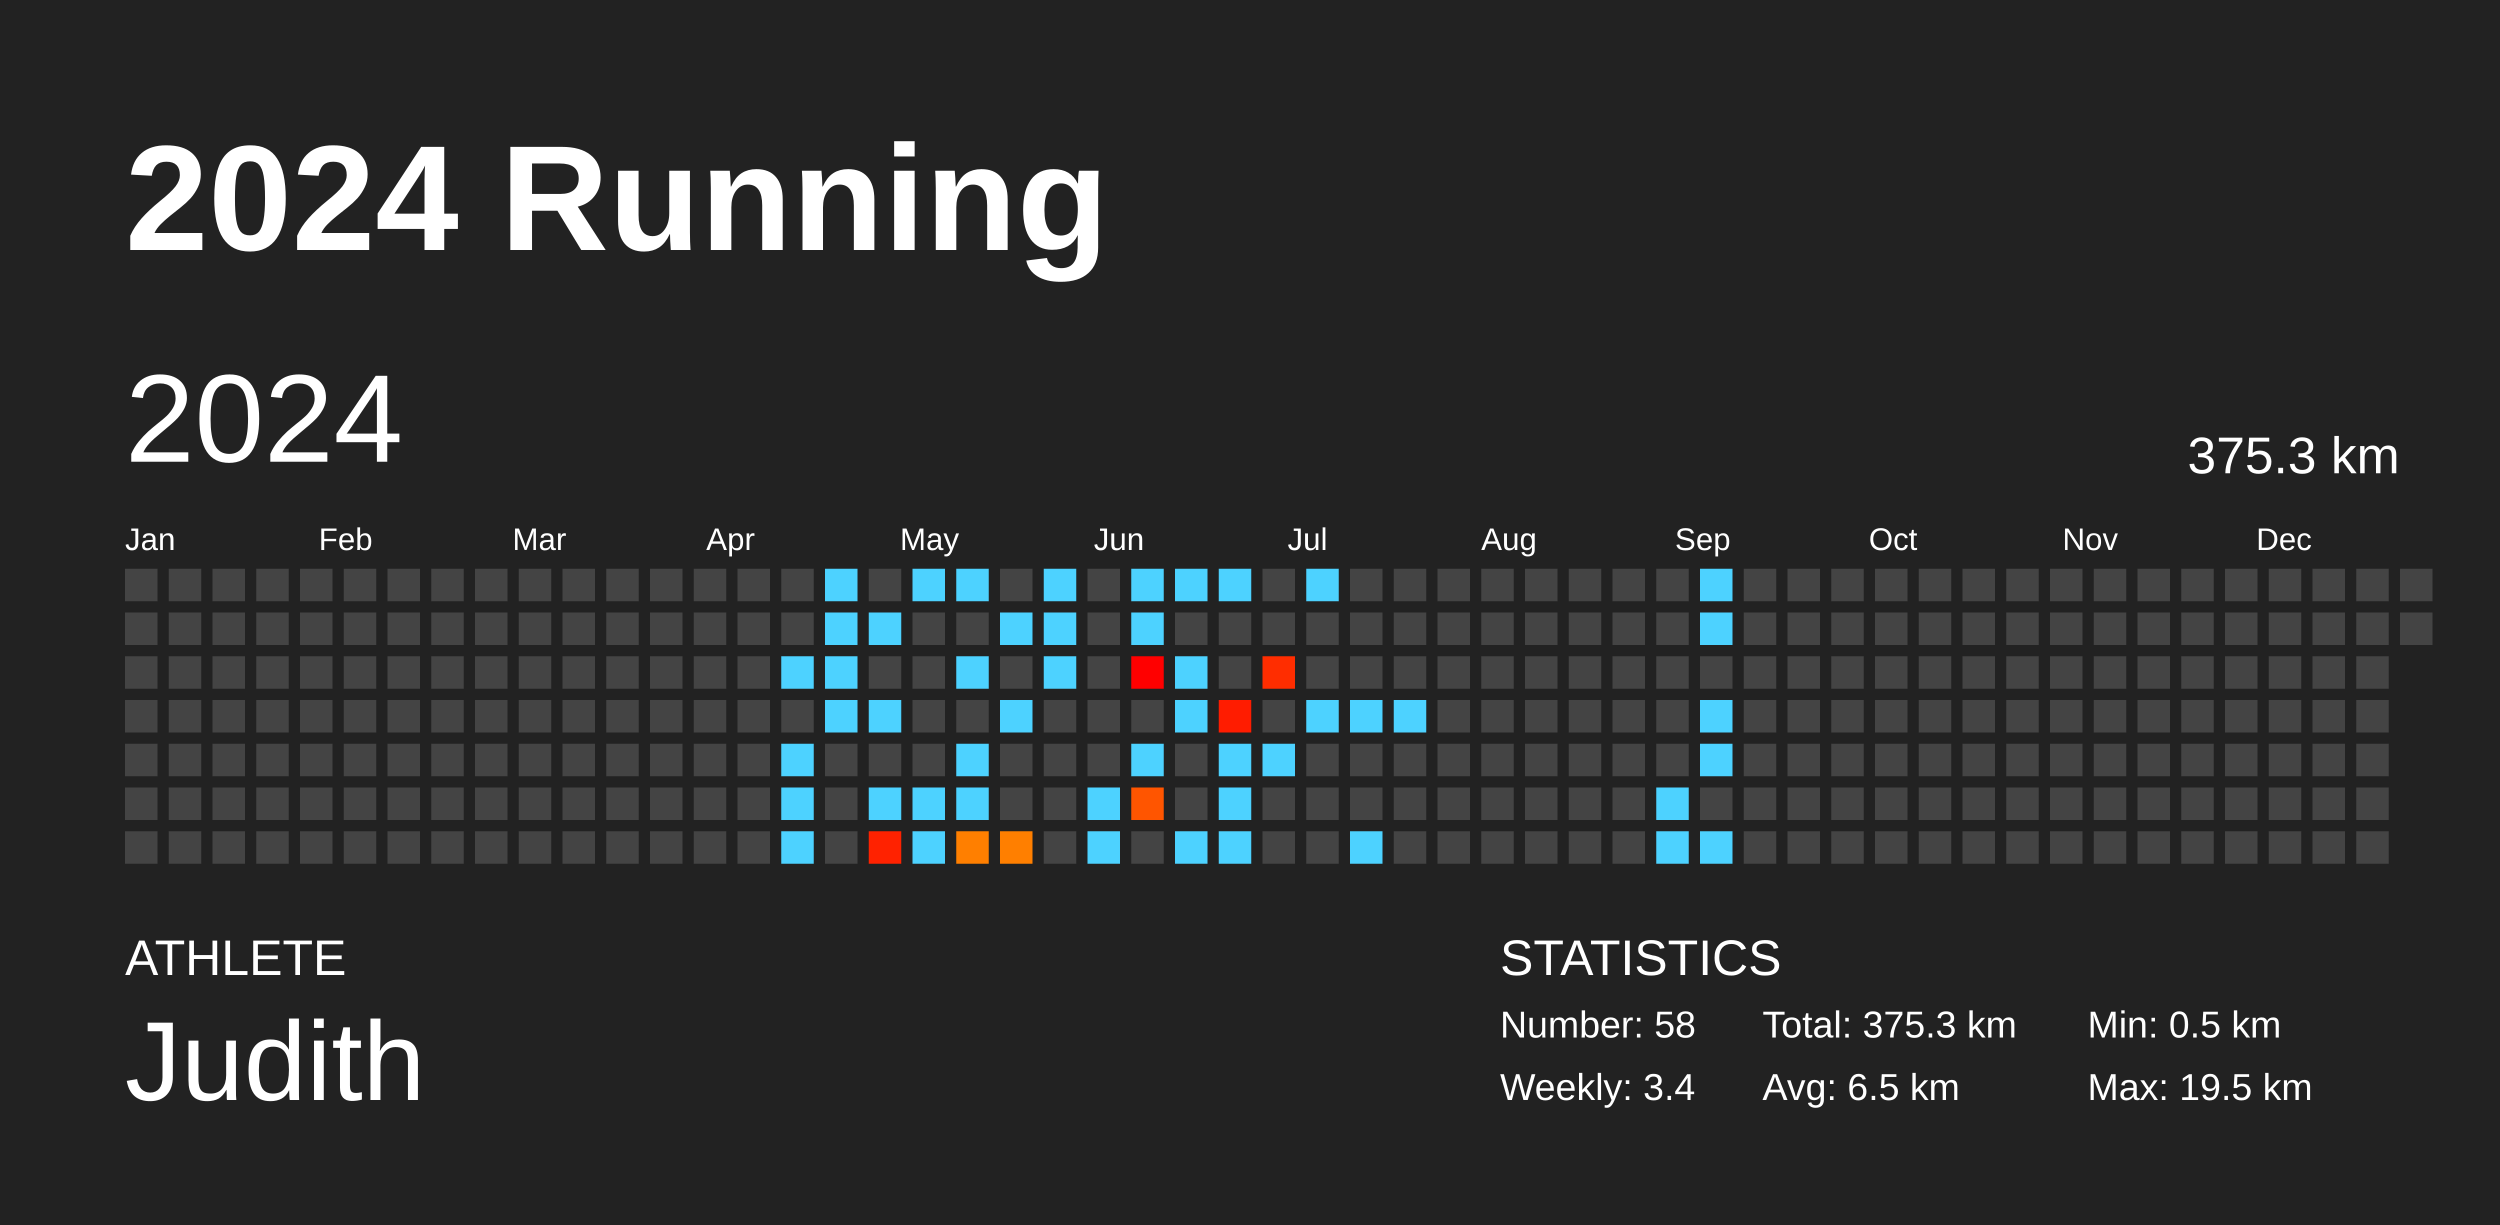
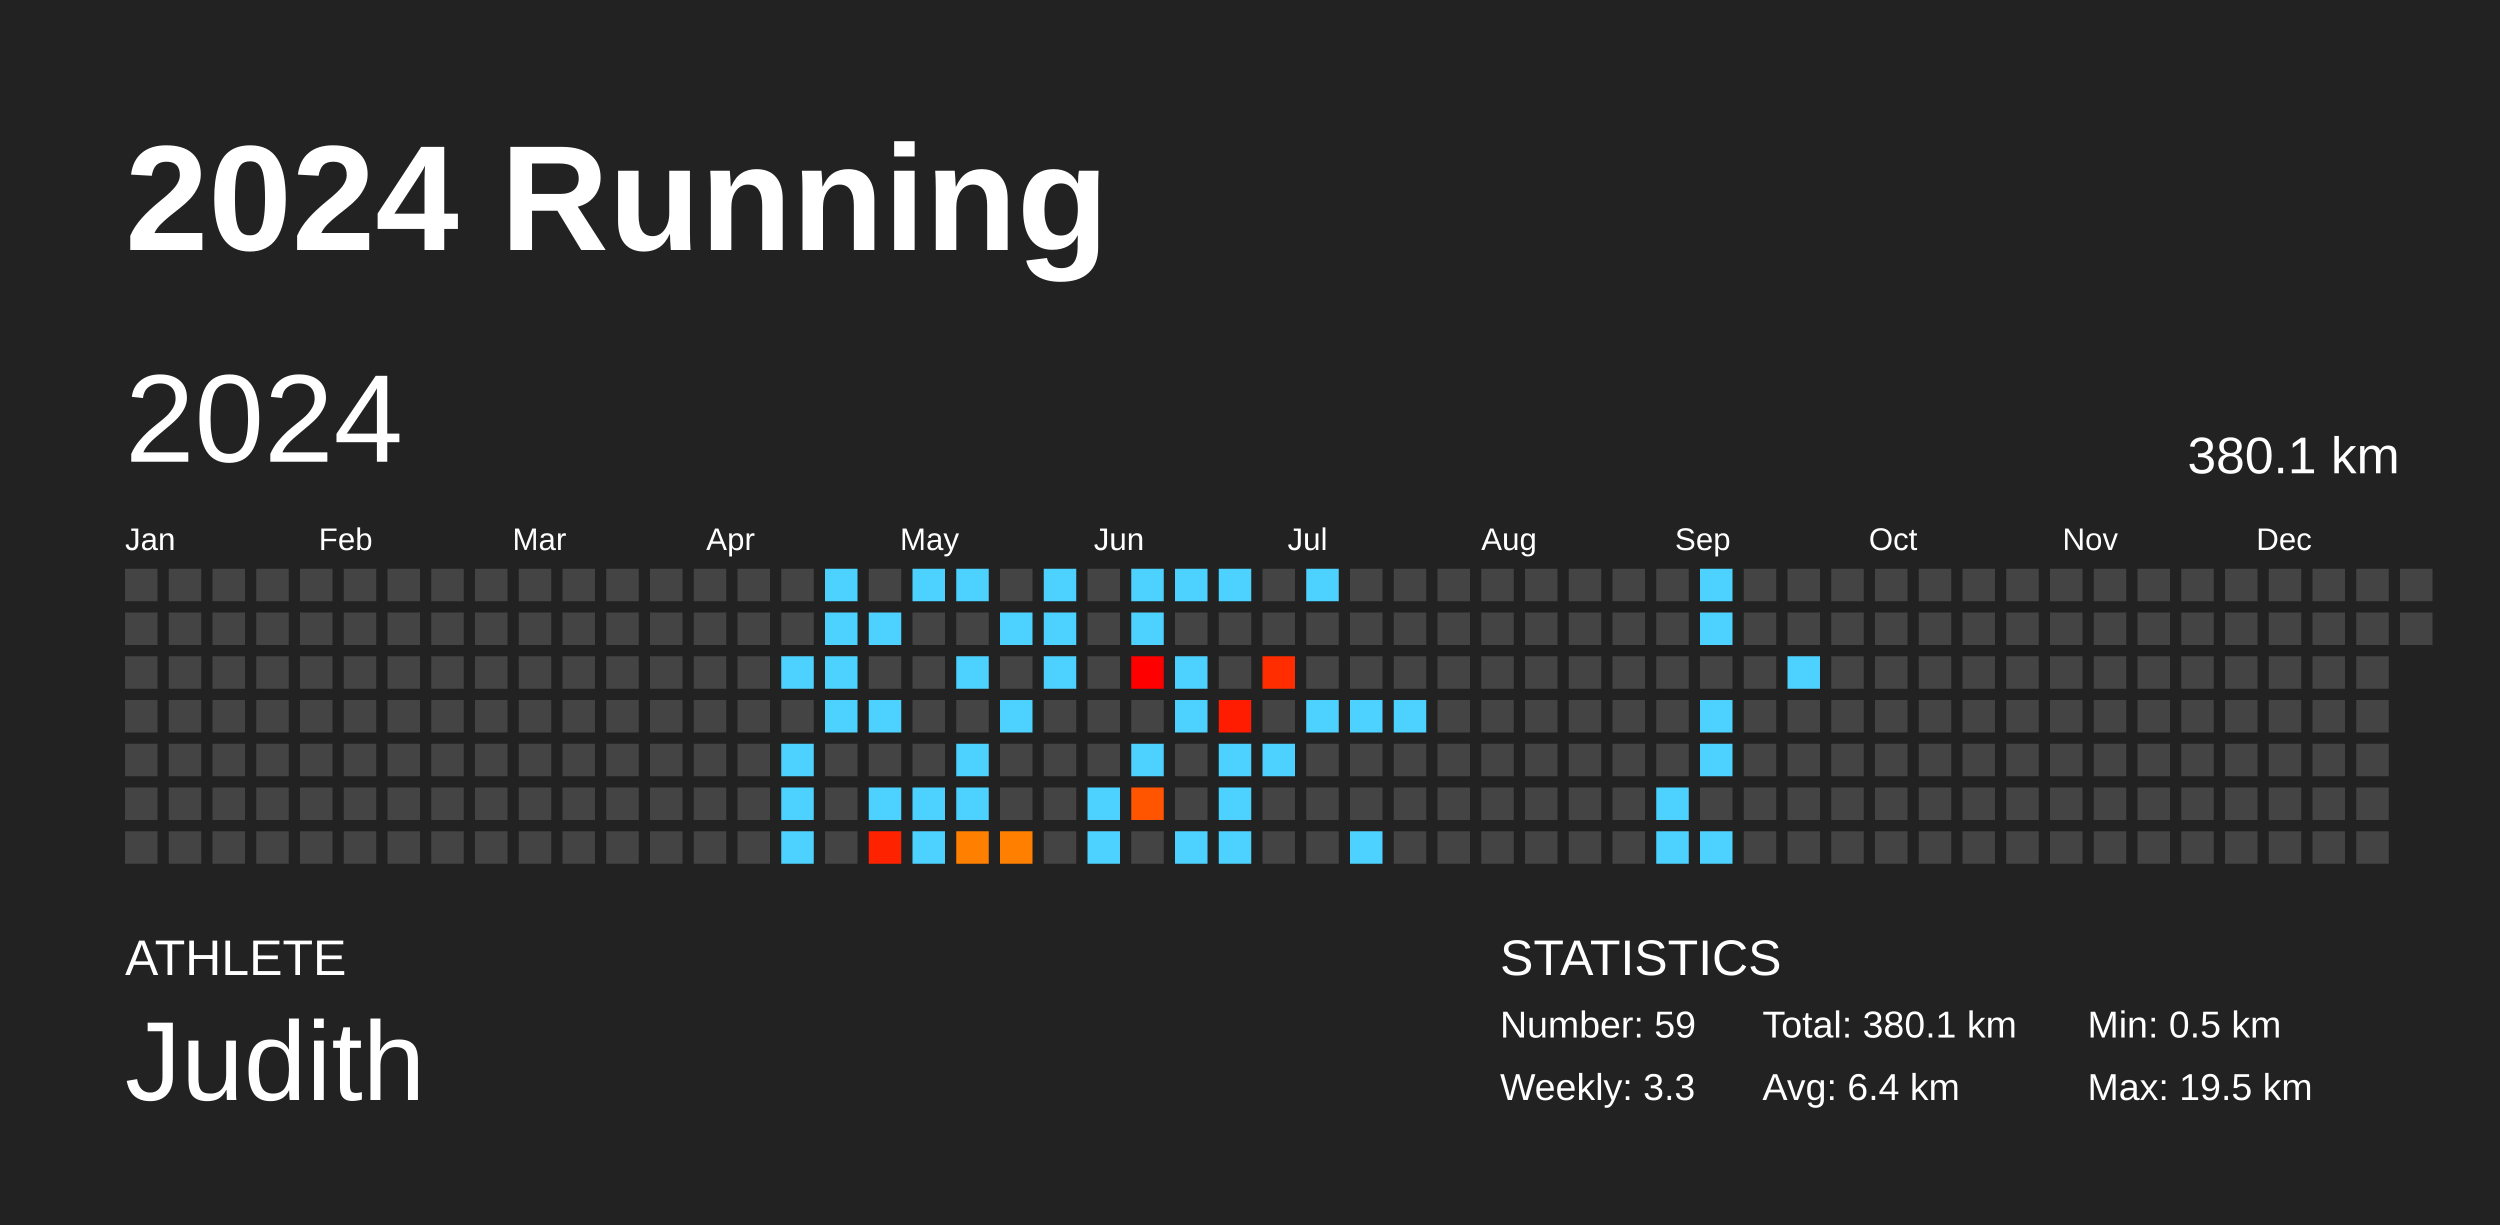
<svg xmlns="http://www.w3.org/2000/svg" baseProfile="full" height="98mm" version="1.1" viewBox="0,0,200,98" width="200mm">
  <defs />
  <rect fill="#222222" height="98" width="200" x="0" y="0" />
  <text fill="#FFFFFF" style="font-size:12px; font-family:Arial; font-weight:bold;" x="10" y="20">2024 Running</text>
  <text fill="#FFFFFF" style="font-size:4px; font-family:Arial" x="10" y="78">ATHLETE</text>
  <text fill="#FFFFFF" style="font-size:9px; font-family:Arial" x="10" y="88">Judith</text>
  <text fill="#FFFFFF" style="font-size:4px; font-family:Arial" x="120" y="78">STATISTICS</text>
-   <text fill="#FFFFFF" style="font-size:3px; font-family:Arial" x="120" y="83">Number: 58</text>
-   <text fill="#FFFFFF" style="font-size:3px; font-family:Arial" x="120" y="88">Weekly: 3.4</text>
-   <text fill="#FFFFFF" style="font-size:3px; font-family:Arial" x="141" y="83">Total: 375.3 km</text>
-   <text fill="#FFFFFF" style="font-size:3px; font-family:Arial" x="141" y="88">Avg: 6.5 km</text>
+   <text fill="#FFFFFF" style="font-size:3px; font-family:Arial" x="120" y="83">Number: 59</text>
+   <text fill="#FFFFFF" style="font-size:3px; font-family:Arial" x="120" y="88">Weekly: 3.3</text>
+   <text fill="#FFFFFF" style="font-size:3px; font-family:Arial" x="141" y="83">Total: 380.1 km</text>
+   <text fill="#FFFFFF" style="font-size:3px; font-family:Arial" x="141" y="88">Avg: 6.4 km</text>
  <text fill="#FFFFFF" style="font-size:3px; font-family:Arial" x="167" y="83">Min: 0.5 km</text>
  <text fill="#FFFFFF" style="font-size:3px; font-family:Arial" x="167" y="88">Max: 19.5 km</text>
  <text dominant-baseline="hanging" fill="#FFFFFF" style="font-size:10.0px; font-family:Arial;" x="10" y="30">2024</text>
-   <text dominant-baseline="hanging" fill="#FFFFFF" style="font-size:4.125px; font-family:Arial;" x="175" y="35">375.3 km</text>
+   <text dominant-baseline="hanging" fill="#FFFFFF" style="font-size:4.125px; font-family:Arial;" x="175" y="35">380.1 km</text>
  <text fill="#FFFFFF" style="font-size:2.5px; font-family:Arial" x="10.0" y="44">Jan</text>
  <text fill="#FFFFFF" style="font-size:2.5px; font-family:Arial" x="25.5" y="44">Feb</text>
  <text fill="#FFFFFF" style="font-size:2.5px; font-family:Arial" x="41.0" y="44">Mar</text>
  <text fill="#FFFFFF" style="font-size:2.5px; font-family:Arial" x="56.5" y="44">Apr</text>
  <text fill="#FFFFFF" style="font-size:2.5px; font-family:Arial" x="72.0" y="44">May</text>
  <text fill="#FFFFFF" style="font-size:2.5px; font-family:Arial" x="87.5" y="44">Jun</text>
  <text fill="#FFFFFF" style="font-size:2.5px; font-family:Arial" x="103.0" y="44">Jul</text>
  <text fill="#FFFFFF" style="font-size:2.5px; font-family:Arial" x="118.5" y="44">Aug</text>
  <text fill="#FFFFFF" style="font-size:2.5px; font-family:Arial" x="134.0" y="44">Sep</text>
  <text fill="#FFFFFF" style="font-size:2.5px; font-family:Arial" x="149.5" y="44">Oct</text>
  <text fill="#FFFFFF" style="font-size:2.5px; font-family:Arial" x="165.0" y="44">Nov</text>
  <text fill="#FFFFFF" style="font-size:2.5px; font-family:Arial" x="180.5" y="44">Dec</text>
  <rect fill="#444444" height="2.6" width="2.6" x="10.0" y="45.5" />
  <rect fill="#444444" height="2.6" width="2.6" x="10.0" y="49.0" />
  <rect fill="#444444" height="2.6" width="2.6" x="10.0" y="52.5" />
  <rect fill="#444444" height="2.6" width="2.6" x="10.0" y="56.0" />
  <rect fill="#444444" height="2.6" width="2.6" x="10.0" y="59.5" />
  <rect fill="#444444" height="2.6" width="2.6" x="10.0" y="63.0" />
  <rect fill="#444444" height="2.6" width="2.6" x="10.0" y="66.5" />
  <rect fill="#444444" height="2.6" width="2.6" x="13.5" y="45.5" />
  <rect fill="#444444" height="2.6" width="2.6" x="13.5" y="49.0" />
  <rect fill="#444444" height="2.6" width="2.6" x="13.5" y="52.5" />
  <rect fill="#444444" height="2.6" width="2.6" x="13.5" y="56.0" />
  <rect fill="#444444" height="2.6" width="2.6" x="13.5" y="59.5" />
  <rect fill="#444444" height="2.6" width="2.6" x="13.5" y="63.0" />
  <rect fill="#444444" height="2.6" width="2.6" x="13.5" y="66.5" />
  <rect fill="#444444" height="2.6" width="2.6" x="17.0" y="45.5" />
  <rect fill="#444444" height="2.6" width="2.6" x="17.0" y="49.0" />
  <rect fill="#444444" height="2.6" width="2.6" x="17.0" y="52.5" />
  <rect fill="#444444" height="2.6" width="2.6" x="17.0" y="56.0" />
  <rect fill="#444444" height="2.6" width="2.6" x="17.0" y="59.5" />
  <rect fill="#444444" height="2.6" width="2.6" x="17.0" y="63.0" />
  <rect fill="#444444" height="2.6" width="2.6" x="17.0" y="66.5" />
  <rect fill="#444444" height="2.6" width="2.6" x="20.5" y="45.5" />
  <rect fill="#444444" height="2.6" width="2.6" x="20.5" y="49.0" />
  <rect fill="#444444" height="2.6" width="2.6" x="20.5" y="52.5" />
  <rect fill="#444444" height="2.6" width="2.6" x="20.5" y="56.0" />
  <rect fill="#444444" height="2.6" width="2.6" x="20.5" y="59.5" />
  <rect fill="#444444" height="2.6" width="2.6" x="20.5" y="63.0" />
  <rect fill="#444444" height="2.6" width="2.6" x="20.5" y="66.5" />
  <rect fill="#444444" height="2.6" width="2.6" x="24.0" y="45.5" />
  <rect fill="#444444" height="2.6" width="2.6" x="24.0" y="49.0" />
  <rect fill="#444444" height="2.6" width="2.6" x="24.0" y="52.5" />
  <rect fill="#444444" height="2.6" width="2.6" x="24.0" y="56.0" />
  <rect fill="#444444" height="2.6" width="2.6" x="24.0" y="59.5" />
  <rect fill="#444444" height="2.6" width="2.6" x="24.0" y="63.0" />
  <rect fill="#444444" height="2.6" width="2.6" x="24.0" y="66.5" />
  <rect fill="#444444" height="2.6" width="2.6" x="27.5" y="45.5" />
  <rect fill="#444444" height="2.6" width="2.6" x="27.5" y="49.0" />
  <rect fill="#444444" height="2.6" width="2.6" x="27.5" y="52.5" />
  <rect fill="#444444" height="2.6" width="2.6" x="27.5" y="56.0" />
  <rect fill="#444444" height="2.6" width="2.6" x="27.5" y="59.5" />
  <rect fill="#444444" height="2.6" width="2.6" x="27.5" y="63.0" />
  <rect fill="#444444" height="2.6" width="2.6" x="27.5" y="66.5" />
  <rect fill="#444444" height="2.6" width="2.6" x="31.0" y="45.5" />
  <rect fill="#444444" height="2.6" width="2.6" x="31.0" y="49.0" />
  <rect fill="#444444" height="2.6" width="2.6" x="31.0" y="52.5" />
  <rect fill="#444444" height="2.6" width="2.6" x="31.0" y="56.0" />
  <rect fill="#444444" height="2.6" width="2.6" x="31.0" y="59.5" />
  <rect fill="#444444" height="2.6" width="2.6" x="31.0" y="63.0" />
  <rect fill="#444444" height="2.6" width="2.6" x="31.0" y="66.5" />
  <rect fill="#444444" height="2.6" width="2.6" x="34.5" y="45.5" />
  <rect fill="#444444" height="2.6" width="2.6" x="34.5" y="49.0" />
  <rect fill="#444444" height="2.6" width="2.6" x="34.5" y="52.5" />
  <rect fill="#444444" height="2.6" width="2.6" x="34.5" y="56.0" />
  <rect fill="#444444" height="2.6" width="2.6" x="34.5" y="59.5" />
  <rect fill="#444444" height="2.6" width="2.6" x="34.5" y="63.0" />
  <rect fill="#444444" height="2.6" width="2.6" x="34.5" y="66.5" />
  <rect fill="#444444" height="2.6" width="2.6" x="38.0" y="45.5" />
  <rect fill="#444444" height="2.6" width="2.6" x="38.0" y="49.0" />
  <rect fill="#444444" height="2.6" width="2.6" x="38.0" y="52.5" />
  <rect fill="#444444" height="2.6" width="2.6" x="38.0" y="56.0" />
  <rect fill="#444444" height="2.6" width="2.6" x="38.0" y="59.5" />
  <rect fill="#444444" height="2.6" width="2.6" x="38.0" y="63.0" />
  <rect fill="#444444" height="2.6" width="2.6" x="38.0" y="66.5" />
  <rect fill="#444444" height="2.6" width="2.6" x="41.5" y="45.5" />
  <rect fill="#444444" height="2.6" width="2.6" x="41.5" y="49.0" />
  <rect fill="#444444" height="2.6" width="2.6" x="41.5" y="52.5" />
  <rect fill="#444444" height="2.6" width="2.6" x="41.5" y="56.0" />
  <rect fill="#444444" height="2.6" width="2.6" x="41.5" y="59.5" />
  <rect fill="#444444" height="2.6" width="2.6" x="41.5" y="63.0" />
  <rect fill="#444444" height="2.6" width="2.6" x="41.5" y="66.5" />
  <rect fill="#444444" height="2.6" width="2.6" x="45.0" y="45.5" />
  <rect fill="#444444" height="2.6" width="2.6" x="45.0" y="49.0" />
  <rect fill="#444444" height="2.6" width="2.6" x="45.0" y="52.5" />
  <rect fill="#444444" height="2.6" width="2.6" x="45.0" y="56.0" />
  <rect fill="#444444" height="2.6" width="2.6" x="45.0" y="59.5" />
  <rect fill="#444444" height="2.6" width="2.6" x="45.0" y="63.0" />
  <rect fill="#444444" height="2.6" width="2.6" x="45.0" y="66.5" />
  <rect fill="#444444" height="2.6" width="2.6" x="48.5" y="45.5" />
  <rect fill="#444444" height="2.6" width="2.6" x="48.5" y="49.0" />
  <rect fill="#444444" height="2.6" width="2.6" x="48.5" y="52.5" />
  <rect fill="#444444" height="2.6" width="2.6" x="48.5" y="56.0" />
  <rect fill="#444444" height="2.6" width="2.6" x="48.5" y="59.5" />
  <rect fill="#444444" height="2.6" width="2.6" x="48.5" y="63.0" />
  <rect fill="#444444" height="2.6" width="2.6" x="48.5" y="66.5" />
  <rect fill="#444444" height="2.6" width="2.6" x="52.0" y="45.5" />
  <rect fill="#444444" height="2.6" width="2.6" x="52.0" y="49.0" />
  <rect fill="#444444" height="2.6" width="2.6" x="52.0" y="52.5" />
  <rect fill="#444444" height="2.6" width="2.6" x="52.0" y="56.0" />
  <rect fill="#444444" height="2.6" width="2.6" x="52.0" y="59.5" />
  <rect fill="#444444" height="2.6" width="2.6" x="52.0" y="63.0" />
  <rect fill="#444444" height="2.6" width="2.6" x="52.0" y="66.5" />
  <rect fill="#444444" height="2.6" width="2.6" x="55.5" y="45.5" />
  <rect fill="#444444" height="2.6" width="2.6" x="55.5" y="49.0" />
  <rect fill="#444444" height="2.6" width="2.6" x="55.5" y="52.5" />
  <rect fill="#444444" height="2.6" width="2.6" x="55.5" y="56.0" />
  <rect fill="#444444" height="2.6" width="2.6" x="55.5" y="59.5" />
  <rect fill="#444444" height="2.6" width="2.6" x="55.5" y="63.0" />
  <rect fill="#444444" height="2.6" width="2.6" x="55.5" y="66.5" />
  <rect fill="#444444" height="2.6" width="2.6" x="59.0" y="45.5" />
  <rect fill="#444444" height="2.6" width="2.6" x="59.0" y="49.0" />
  <rect fill="#444444" height="2.6" width="2.6" x="59.0" y="52.5" />
  <rect fill="#444444" height="2.6" width="2.6" x="59.0" y="56.0" />
  <rect fill="#444444" height="2.6" width="2.6" x="59.0" y="59.5" />
  <rect fill="#444444" height="2.6" width="2.6" x="59.0" y="63.0" />
  <rect fill="#444444" height="2.6" width="2.6" x="59.0" y="66.5" />
  <rect fill="#444444" height="2.6" width="2.6" x="62.5" y="45.5" />
  <rect fill="#444444" height="2.6" width="2.6" x="62.5" y="49.0" />
  <rect fill="#4dd2ff" height="2.6" width="2.6" x="62.5" y="52.5" />
  <rect fill="#444444" height="2.6" width="2.6" x="62.5" y="56.0" />
  <rect fill="#4dd2ff" height="2.6" width="2.6" x="62.5" y="59.5" />
  <rect fill="#4dd2ff" height="2.6" width="2.6" x="62.5" y="63.0" />
  <rect fill="#4dd2ff" height="2.6" width="2.6" x="62.5" y="66.5" />
  <rect fill="#4dd2ff" height="2.6" width="2.6" x="66.0" y="45.5" />
  <rect fill="#4dd2ff" height="2.6" width="2.6" x="66.0" y="49.0" />
  <rect fill="#4dd2ff" height="2.6" width="2.6" x="66.0" y="52.5" />
  <rect fill="#4dd2ff" height="2.6" width="2.6" x="66.0" y="56.0" />
  <rect fill="#444444" height="2.6" width="2.6" x="66.0" y="59.5" />
  <rect fill="#444444" height="2.6" width="2.6" x="66.0" y="63.0" />
  <rect fill="#444444" height="2.6" width="2.6" x="66.0" y="66.5" />
  <rect fill="#444444" height="2.6" width="2.6" x="69.5" y="45.5" />
  <rect fill="#4dd2ff" height="2.6" width="2.6" x="69.5" y="49.0" />
  <rect fill="#444444" height="2.6" width="2.6" x="69.5" y="52.5" />
  <rect fill="#4dd2ff" height="2.6" width="2.6" x="69.5" y="56.0" />
  <rect fill="#444444" height="2.6" width="2.6" x="69.5" y="59.5" />
  <rect fill="#4dd2ff" height="2.6" width="2.6" x="69.5" y="63.0" />
  <rect fill="#ff2200" height="2.6" width="2.6" x="69.5" y="66.5" />
  <rect fill="#4dd2ff" height="2.6" width="2.6" x="73.0" y="45.5" />
  <rect fill="#444444" height="2.6" width="2.6" x="73.0" y="49.0" />
  <rect fill="#444444" height="2.6" width="2.6" x="73.0" y="52.5" />
  <rect fill="#444444" height="2.6" width="2.6" x="73.0" y="56.0" />
  <rect fill="#444444" height="2.6" width="2.6" x="73.0" y="59.5" />
  <rect fill="#4dd2ff" height="2.6" width="2.6" x="73.0" y="63.0" />
  <rect fill="#4dd2ff" height="2.6" width="2.6" x="73.0" y="66.5" />
  <rect fill="#4dd2ff" height="2.6" width="2.6" x="76.5" y="45.5" />
  <rect fill="#444444" height="2.6" width="2.6" x="76.5" y="49.0" />
  <rect fill="#4dd2ff" height="2.6" width="2.6" x="76.5" y="52.5" />
  <rect fill="#444444" height="2.6" width="2.6" x="76.5" y="56.0" />
  <rect fill="#4dd2ff" height="2.6" width="2.6" x="76.5" y="59.5" />
  <rect fill="#4dd2ff" height="2.6" width="2.6" x="76.5" y="63.0" />
  <rect fill="#ff7f00" height="2.6" width="2.6" x="76.5" y="66.5" />
  <rect fill="#444444" height="2.6" width="2.6" x="80.0" y="45.5" />
  <rect fill="#4dd2ff" height="2.6" width="2.6" x="80.0" y="49.0" />
  <rect fill="#444444" height="2.6" width="2.6" x="80.0" y="52.5" />
  <rect fill="#4dd2ff" height="2.6" width="2.6" x="80.0" y="56.0" />
  <rect fill="#444444" height="2.6" width="2.6" x="80.0" y="59.5" />
  <rect fill="#444444" height="2.6" width="2.6" x="80.0" y="63.0" />
  <rect fill="#ff7f00" height="2.6" width="2.6" x="80.0" y="66.5" />
  <rect fill="#4dd2ff" height="2.6" width="2.6" x="83.5" y="45.5" />
  <rect fill="#4dd2ff" height="2.6" width="2.6" x="83.5" y="49.0" />
  <rect fill="#4dd2ff" height="2.6" width="2.6" x="83.5" y="52.5" />
  <rect fill="#444444" height="2.6" width="2.6" x="83.5" y="56.0" />
  <rect fill="#444444" height="2.6" width="2.6" x="83.5" y="59.5" />
  <rect fill="#444444" height="2.6" width="2.6" x="83.5" y="63.0" />
  <rect fill="#444444" height="2.6" width="2.6" x="83.5" y="66.5" />
  <rect fill="#444444" height="2.6" width="2.6" x="87.0" y="45.5" />
  <rect fill="#444444" height="2.6" width="2.6" x="87.0" y="49.0" />
  <rect fill="#444444" height="2.6" width="2.6" x="87.0" y="52.5" />
  <rect fill="#444444" height="2.6" width="2.6" x="87.0" y="56.0" />
  <rect fill="#444444" height="2.6" width="2.6" x="87.0" y="59.5" />
  <rect fill="#4dd2ff" height="2.6" width="2.6" x="87.0" y="63.0" />
  <rect fill="#4dd2ff" height="2.6" width="2.6" x="87.0" y="66.5" />
  <rect fill="#4dd2ff" height="2.6" width="2.6" x="90.5" y="45.5" />
  <rect fill="#4dd2ff" height="2.6" width="2.6" x="90.5" y="49.0" />
  <rect fill="#ff0000" height="2.6" width="2.6" x="90.5" y="52.5" />
  <rect fill="#444444" height="2.6" width="2.6" x="90.5" y="56.0" />
  <rect fill="#4dd2ff" height="2.6" width="2.6" x="90.5" y="59.5" />
  <rect fill="#ff5500" height="2.6" width="2.6" x="90.5" y="63.0" />
  <rect fill="#444444" height="2.6" width="2.6" x="90.5" y="66.5" />
  <rect fill="#4dd2ff" height="2.6" width="2.6" x="94.0" y="45.5" />
  <rect fill="#444444" height="2.6" width="2.6" x="94.0" y="49.0" />
  <rect fill="#4dd2ff" height="2.6" width="2.6" x="94.0" y="52.5" />
  <rect fill="#4dd2ff" height="2.6" width="2.6" x="94.0" y="56.0" />
  <rect fill="#444444" height="2.6" width="2.6" x="94.0" y="59.5" />
  <rect fill="#444444" height="2.6" width="2.6" x="94.0" y="63.0" />
  <rect fill="#4dd2ff" height="2.6" width="2.6" x="94.0" y="66.5" />
  <rect fill="#4dd2ff" height="2.6" width="2.6" x="97.5" y="45.5" />
  <rect fill="#444444" height="2.6" width="2.6" x="97.5" y="49.0" />
  <rect fill="#444444" height="2.6" width="2.6" x="97.5" y="52.5" />
  <rect fill="#ff1c00" height="2.6" width="2.6" x="97.5" y="56.0" />
  <rect fill="#4dd2ff" height="2.6" width="2.6" x="97.5" y="59.5" />
  <rect fill="#4dd2ff" height="2.6" width="2.6" x="97.5" y="63.0" />
  <rect fill="#4dd2ff" height="2.6" width="2.6" x="97.5" y="66.5" />
  <rect fill="#444444" height="2.6" width="2.6" x="101.0" y="45.5" />
  <rect fill="#444444" height="2.6" width="2.6" x="101.0" y="49.0" />
  <rect fill="#ff2d00" height="2.6" width="2.6" x="101.0" y="52.5" />
  <rect fill="#444444" height="2.6" width="2.6" x="101.0" y="56.0" />
  <rect fill="#4dd2ff" height="2.6" width="2.6" x="101.0" y="59.5" />
  <rect fill="#444444" height="2.6" width="2.6" x="101.0" y="63.0" />
  <rect fill="#444444" height="2.6" width="2.6" x="101.0" y="66.5" />
  <rect fill="#4dd2ff" height="2.6" width="2.6" x="104.5" y="45.5" />
  <rect fill="#444444" height="2.6" width="2.6" x="104.5" y="49.0" />
  <rect fill="#444444" height="2.6" width="2.6" x="104.5" y="52.5" />
  <rect fill="#4dd2ff" height="2.6" width="2.6" x="104.5" y="56.0" />
  <rect fill="#444444" height="2.6" width="2.6" x="104.5" y="59.5" />
  <rect fill="#444444" height="2.6" width="2.6" x="104.5" y="63.0" />
  <rect fill="#444444" height="2.6" width="2.6" x="104.5" y="66.5" />
  <rect fill="#444444" height="2.6" width="2.6" x="108.0" y="45.5" />
  <rect fill="#444444" height="2.6" width="2.6" x="108.0" y="49.0" />
  <rect fill="#444444" height="2.6" width="2.6" x="108.0" y="52.5" />
  <rect fill="#4dd2ff" height="2.6" width="2.6" x="108.0" y="56.0" />
  <rect fill="#444444" height="2.6" width="2.6" x="108.0" y="59.5" />
  <rect fill="#444444" height="2.6" width="2.6" x="108.0" y="63.0" />
  <rect fill="#4dd2ff" height="2.6" width="2.6" x="108.0" y="66.5" />
  <rect fill="#444444" height="2.6" width="2.6" x="111.5" y="45.5" />
  <rect fill="#444444" height="2.6" width="2.6" x="111.5" y="49.0" />
  <rect fill="#444444" height="2.6" width="2.6" x="111.5" y="52.5" />
  <rect fill="#4dd2ff" height="2.6" width="2.6" x="111.5" y="56.0" />
  <rect fill="#444444" height="2.6" width="2.6" x="111.5" y="59.5" />
  <rect fill="#444444" height="2.6" width="2.6" x="111.5" y="63.0" />
  <rect fill="#444444" height="2.6" width="2.6" x="111.5" y="66.5" />
  <rect fill="#444444" height="2.6" width="2.6" x="115.0" y="45.5" />
  <rect fill="#444444" height="2.6" width="2.6" x="115.0" y="49.0" />
  <rect fill="#444444" height="2.6" width="2.6" x="115.0" y="52.5" />
  <rect fill="#444444" height="2.6" width="2.6" x="115.0" y="56.0" />
  <rect fill="#444444" height="2.6" width="2.6" x="115.0" y="59.5" />
  <rect fill="#444444" height="2.6" width="2.6" x="115.0" y="63.0" />
  <rect fill="#444444" height="2.6" width="2.6" x="115.0" y="66.5" />
  <rect fill="#444444" height="2.6" width="2.6" x="118.5" y="45.5" />
  <rect fill="#444444" height="2.6" width="2.6" x="118.5" y="49.0" />
  <rect fill="#444444" height="2.6" width="2.6" x="118.5" y="52.5" />
  <rect fill="#444444" height="2.6" width="2.6" x="118.5" y="56.0" />
  <rect fill="#444444" height="2.6" width="2.6" x="118.5" y="59.5" />
  <rect fill="#444444" height="2.6" width="2.6" x="118.5" y="63.0" />
  <rect fill="#444444" height="2.6" width="2.6" x="118.5" y="66.5" />
  <rect fill="#444444" height="2.6" width="2.6" x="122.0" y="45.5" />
  <rect fill="#444444" height="2.6" width="2.6" x="122.0" y="49.0" />
  <rect fill="#444444" height="2.6" width="2.6" x="122.0" y="52.5" />
  <rect fill="#444444" height="2.6" width="2.6" x="122.0" y="56.0" />
  <rect fill="#444444" height="2.6" width="2.6" x="122.0" y="59.5" />
  <rect fill="#444444" height="2.6" width="2.6" x="122.0" y="63.0" />
  <rect fill="#444444" height="2.6" width="2.6" x="122.0" y="66.5" />
  <rect fill="#444444" height="2.6" width="2.6" x="125.5" y="45.5" />
  <rect fill="#444444" height="2.6" width="2.6" x="125.5" y="49.0" />
  <rect fill="#444444" height="2.6" width="2.6" x="125.5" y="52.5" />
  <rect fill="#444444" height="2.6" width="2.6" x="125.5" y="56.0" />
  <rect fill="#444444" height="2.6" width="2.6" x="125.5" y="59.5" />
  <rect fill="#444444" height="2.6" width="2.6" x="125.5" y="63.0" />
  <rect fill="#444444" height="2.6" width="2.6" x="125.5" y="66.5" />
  <rect fill="#444444" height="2.6" width="2.6" x="129.0" y="45.5" />
  <rect fill="#444444" height="2.6" width="2.6" x="129.0" y="49.0" />
  <rect fill="#444444" height="2.6" width="2.6" x="129.0" y="52.5" />
  <rect fill="#444444" height="2.6" width="2.6" x="129.0" y="56.0" />
  <rect fill="#444444" height="2.6" width="2.6" x="129.0" y="59.5" />
  <rect fill="#444444" height="2.6" width="2.6" x="129.0" y="63.0" />
  <rect fill="#444444" height="2.6" width="2.6" x="129.0" y="66.5" />
  <rect fill="#444444" height="2.6" width="2.6" x="132.5" y="45.5" />
  <rect fill="#444444" height="2.6" width="2.6" x="132.5" y="49.0" />
  <rect fill="#444444" height="2.6" width="2.6" x="132.5" y="52.5" />
  <rect fill="#444444" height="2.6" width="2.6" x="132.5" y="56.0" />
  <rect fill="#444444" height="2.6" width="2.6" x="132.5" y="59.5" />
  <rect fill="#4dd2ff" height="2.6" width="2.6" x="132.5" y="63.0" />
  <rect fill="#4dd2ff" height="2.6" width="2.6" x="132.5" y="66.5" />
  <rect fill="#4dd2ff" height="2.6" width="2.6" x="136.0" y="45.5" />
  <rect fill="#4dd2ff" height="2.6" width="2.6" x="136.0" y="49.0" />
  <rect fill="#444444" height="2.6" width="2.6" x="136.0" y="52.5" />
  <rect fill="#4dd2ff" height="2.6" width="2.6" x="136.0" y="56.0" />
  <rect fill="#4dd2ff" height="2.6" width="2.6" x="136.0" y="59.5" />
  <rect fill="#444444" height="2.6" width="2.6" x="136.0" y="63.0" />
  <rect fill="#4dd2ff" height="2.6" width="2.6" x="136.0" y="66.5" />
  <rect fill="#444444" height="2.6" width="2.6" x="139.5" y="45.5" />
  <rect fill="#444444" height="2.6" width="2.6" x="139.5" y="49.0" />
  <rect fill="#444444" height="2.6" width="2.6" x="139.5" y="52.5" />
  <rect fill="#444444" height="2.6" width="2.6" x="139.5" y="56.0" />
  <rect fill="#444444" height="2.6" width="2.6" x="139.5" y="59.5" />
  <rect fill="#444444" height="2.6" width="2.6" x="139.5" y="63.0" />
  <rect fill="#444444" height="2.6" width="2.6" x="139.5" y="66.5" />
  <rect fill="#444444" height="2.6" width="2.6" x="143.0" y="45.5" />
  <rect fill="#444444" height="2.6" width="2.6" x="143.0" y="49.0" />
-   <rect fill="#444444" height="2.6" width="2.6" x="143.0" y="52.5" />
+   <rect fill="#4dd2ff" height="2.6" width="2.6" x="143.0" y="52.5" />
  <rect fill="#444444" height="2.6" width="2.6" x="143.0" y="56.0" />
  <rect fill="#444444" height="2.6" width="2.6" x="143.0" y="59.5" />
  <rect fill="#444444" height="2.6" width="2.6" x="143.0" y="63.0" />
  <rect fill="#444444" height="2.6" width="2.6" x="143.0" y="66.5" />
  <rect fill="#444444" height="2.6" width="2.6" x="146.5" y="45.5" />
  <rect fill="#444444" height="2.6" width="2.6" x="146.5" y="49.0" />
  <rect fill="#444444" height="2.6" width="2.6" x="146.5" y="52.5" />
  <rect fill="#444444" height="2.6" width="2.6" x="146.5" y="56.0" />
  <rect fill="#444444" height="2.6" width="2.6" x="146.5" y="59.5" />
  <rect fill="#444444" height="2.6" width="2.6" x="146.5" y="63.0" />
  <rect fill="#444444" height="2.6" width="2.6" x="146.5" y="66.5" />
  <rect fill="#444444" height="2.6" width="2.6" x="150.0" y="45.5" />
  <rect fill="#444444" height="2.6" width="2.6" x="150.0" y="49.0" />
  <rect fill="#444444" height="2.6" width="2.6" x="150.0" y="52.5" />
  <rect fill="#444444" height="2.6" width="2.6" x="150.0" y="56.0" />
  <rect fill="#444444" height="2.6" width="2.6" x="150.0" y="59.5" />
  <rect fill="#444444" height="2.6" width="2.6" x="150.0" y="63.0" />
  <rect fill="#444444" height="2.6" width="2.6" x="150.0" y="66.5" />
  <rect fill="#444444" height="2.6" width="2.6" x="153.5" y="45.5" />
  <rect fill="#444444" height="2.6" width="2.6" x="153.5" y="49.0" />
  <rect fill="#444444" height="2.6" width="2.6" x="153.5" y="52.5" />
  <rect fill="#444444" height="2.6" width="2.6" x="153.5" y="56.0" />
  <rect fill="#444444" height="2.6" width="2.6" x="153.5" y="59.5" />
  <rect fill="#444444" height="2.6" width="2.6" x="153.5" y="63.0" />
  <rect fill="#444444" height="2.6" width="2.6" x="153.5" y="66.5" />
  <rect fill="#444444" height="2.6" width="2.6" x="157.0" y="45.5" />
  <rect fill="#444444" height="2.6" width="2.6" x="157.0" y="49.0" />
  <rect fill="#444444" height="2.6" width="2.6" x="157.0" y="52.5" />
  <rect fill="#444444" height="2.6" width="2.6" x="157.0" y="56.0" />
  <rect fill="#444444" height="2.6" width="2.6" x="157.0" y="59.5" />
  <rect fill="#444444" height="2.6" width="2.6" x="157.0" y="63.0" />
  <rect fill="#444444" height="2.6" width="2.6" x="157.0" y="66.5" />
  <rect fill="#444444" height="2.6" width="2.6" x="160.5" y="45.5" />
  <rect fill="#444444" height="2.6" width="2.6" x="160.5" y="49.0" />
  <rect fill="#444444" height="2.6" width="2.6" x="160.5" y="52.5" />
  <rect fill="#444444" height="2.6" width="2.6" x="160.5" y="56.0" />
  <rect fill="#444444" height="2.6" width="2.6" x="160.5" y="59.5" />
  <rect fill="#444444" height="2.6" width="2.6" x="160.5" y="63.0" />
  <rect fill="#444444" height="2.6" width="2.6" x="160.5" y="66.5" />
  <rect fill="#444444" height="2.6" width="2.6" x="164.0" y="45.5" />
  <rect fill="#444444" height="2.6" width="2.6" x="164.0" y="49.0" />
  <rect fill="#444444" height="2.6" width="2.6" x="164.0" y="52.5" />
  <rect fill="#444444" height="2.6" width="2.6" x="164.0" y="56.0" />
  <rect fill="#444444" height="2.6" width="2.6" x="164.0" y="59.5" />
  <rect fill="#444444" height="2.6" width="2.6" x="164.0" y="63.0" />
  <rect fill="#444444" height="2.6" width="2.6" x="164.0" y="66.5" />
  <rect fill="#444444" height="2.6" width="2.6" x="167.5" y="45.5" />
  <rect fill="#444444" height="2.6" width="2.6" x="167.5" y="49.0" />
  <rect fill="#444444" height="2.6" width="2.6" x="167.5" y="52.5" />
  <rect fill="#444444" height="2.6" width="2.6" x="167.5" y="56.0" />
  <rect fill="#444444" height="2.6" width="2.6" x="167.5" y="59.5" />
  <rect fill="#444444" height="2.6" width="2.6" x="167.5" y="63.0" />
  <rect fill="#444444" height="2.6" width="2.6" x="167.5" y="66.5" />
  <rect fill="#444444" height="2.6" width="2.6" x="171.0" y="45.5" />
  <rect fill="#444444" height="2.6" width="2.6" x="171.0" y="49.0" />
  <rect fill="#444444" height="2.6" width="2.6" x="171.0" y="52.5" />
  <rect fill="#444444" height="2.6" width="2.6" x="171.0" y="56.0" />
  <rect fill="#444444" height="2.6" width="2.6" x="171.0" y="59.5" />
  <rect fill="#444444" height="2.6" width="2.6" x="171.0" y="63.0" />
  <rect fill="#444444" height="2.6" width="2.6" x="171.0" y="66.5" />
  <rect fill="#444444" height="2.6" width="2.6" x="174.5" y="45.5" />
  <rect fill="#444444" height="2.6" width="2.6" x="174.5" y="49.0" />
  <rect fill="#444444" height="2.6" width="2.6" x="174.5" y="52.5" />
  <rect fill="#444444" height="2.6" width="2.6" x="174.5" y="56.0" />
  <rect fill="#444444" height="2.6" width="2.6" x="174.5" y="59.5" />
  <rect fill="#444444" height="2.6" width="2.6" x="174.5" y="63.0" />
  <rect fill="#444444" height="2.6" width="2.6" x="174.5" y="66.5" />
  <rect fill="#444444" height="2.6" width="2.6" x="178.0" y="45.5" />
  <rect fill="#444444" height="2.6" width="2.6" x="178.0" y="49.0" />
  <rect fill="#444444" height="2.6" width="2.6" x="178.0" y="52.5" />
  <rect fill="#444444" height="2.6" width="2.6" x="178.0" y="56.0" />
  <rect fill="#444444" height="2.6" width="2.6" x="178.0" y="59.5" />
  <rect fill="#444444" height="2.6" width="2.6" x="178.0" y="63.0" />
  <rect fill="#444444" height="2.6" width="2.6" x="178.0" y="66.5" />
  <rect fill="#444444" height="2.6" width="2.6" x="181.5" y="45.5" />
  <rect fill="#444444" height="2.6" width="2.6" x="181.5" y="49.0" />
  <rect fill="#444444" height="2.6" width="2.6" x="181.5" y="52.5" />
  <rect fill="#444444" height="2.6" width="2.6" x="181.5" y="56.0" />
  <rect fill="#444444" height="2.6" width="2.6" x="181.5" y="59.5" />
  <rect fill="#444444" height="2.6" width="2.6" x="181.5" y="63.0" />
  <rect fill="#444444" height="2.6" width="2.6" x="181.5" y="66.5" />
  <rect fill="#444444" height="2.6" width="2.6" x="185.0" y="45.5" />
  <rect fill="#444444" height="2.6" width="2.6" x="185.0" y="49.0" />
  <rect fill="#444444" height="2.6" width="2.6" x="185.0" y="52.5" />
  <rect fill="#444444" height="2.6" width="2.6" x="185.0" y="56.0" />
  <rect fill="#444444" height="2.6" width="2.6" x="185.0" y="59.5" />
  <rect fill="#444444" height="2.6" width="2.6" x="185.0" y="63.0" />
  <rect fill="#444444" height="2.6" width="2.6" x="185.0" y="66.5" />
  <rect fill="#444444" height="2.6" width="2.6" x="188.5" y="45.5" />
  <rect fill="#444444" height="2.6" width="2.6" x="188.5" y="49.0" />
  <rect fill="#444444" height="2.6" width="2.6" x="188.5" y="52.5" />
  <rect fill="#444444" height="2.6" width="2.6" x="188.5" y="56.0" />
  <rect fill="#444444" height="2.6" width="2.6" x="188.5" y="59.5" />
  <rect fill="#444444" height="2.6" width="2.6" x="188.5" y="63.0" />
  <rect fill="#444444" height="2.6" width="2.6" x="188.5" y="66.5" />
  <rect fill="#444444" height="2.6" width="2.6" x="192.0" y="45.5" />
  <rect fill="#444444" height="2.6" width="2.6" x="192.0" y="49.0" />
</svg>
